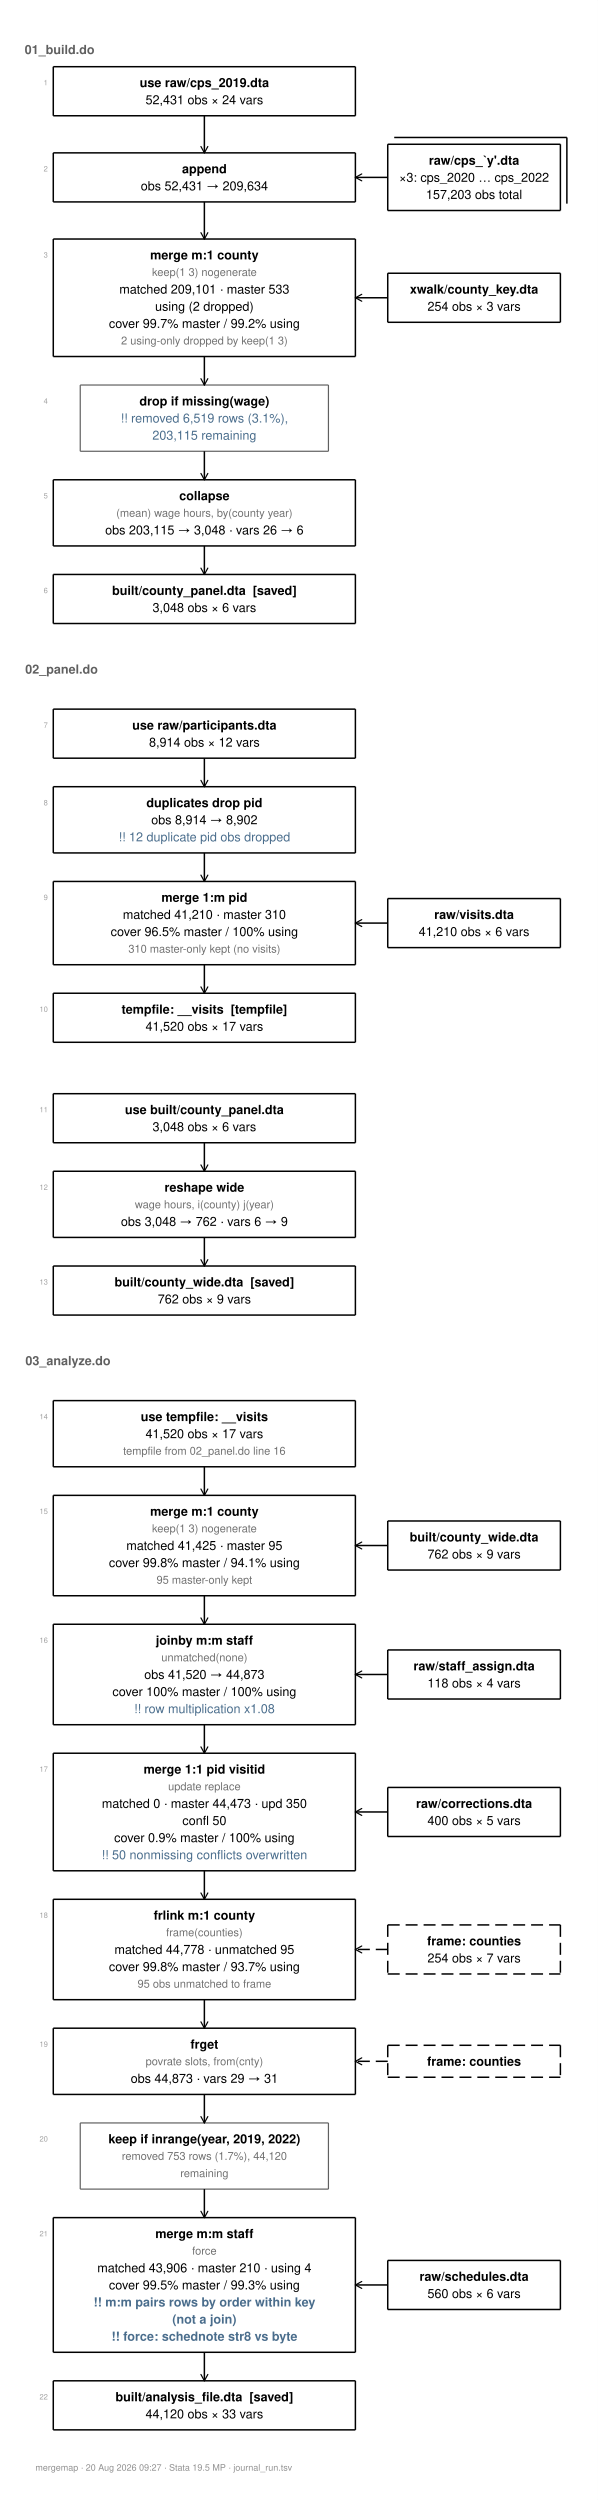
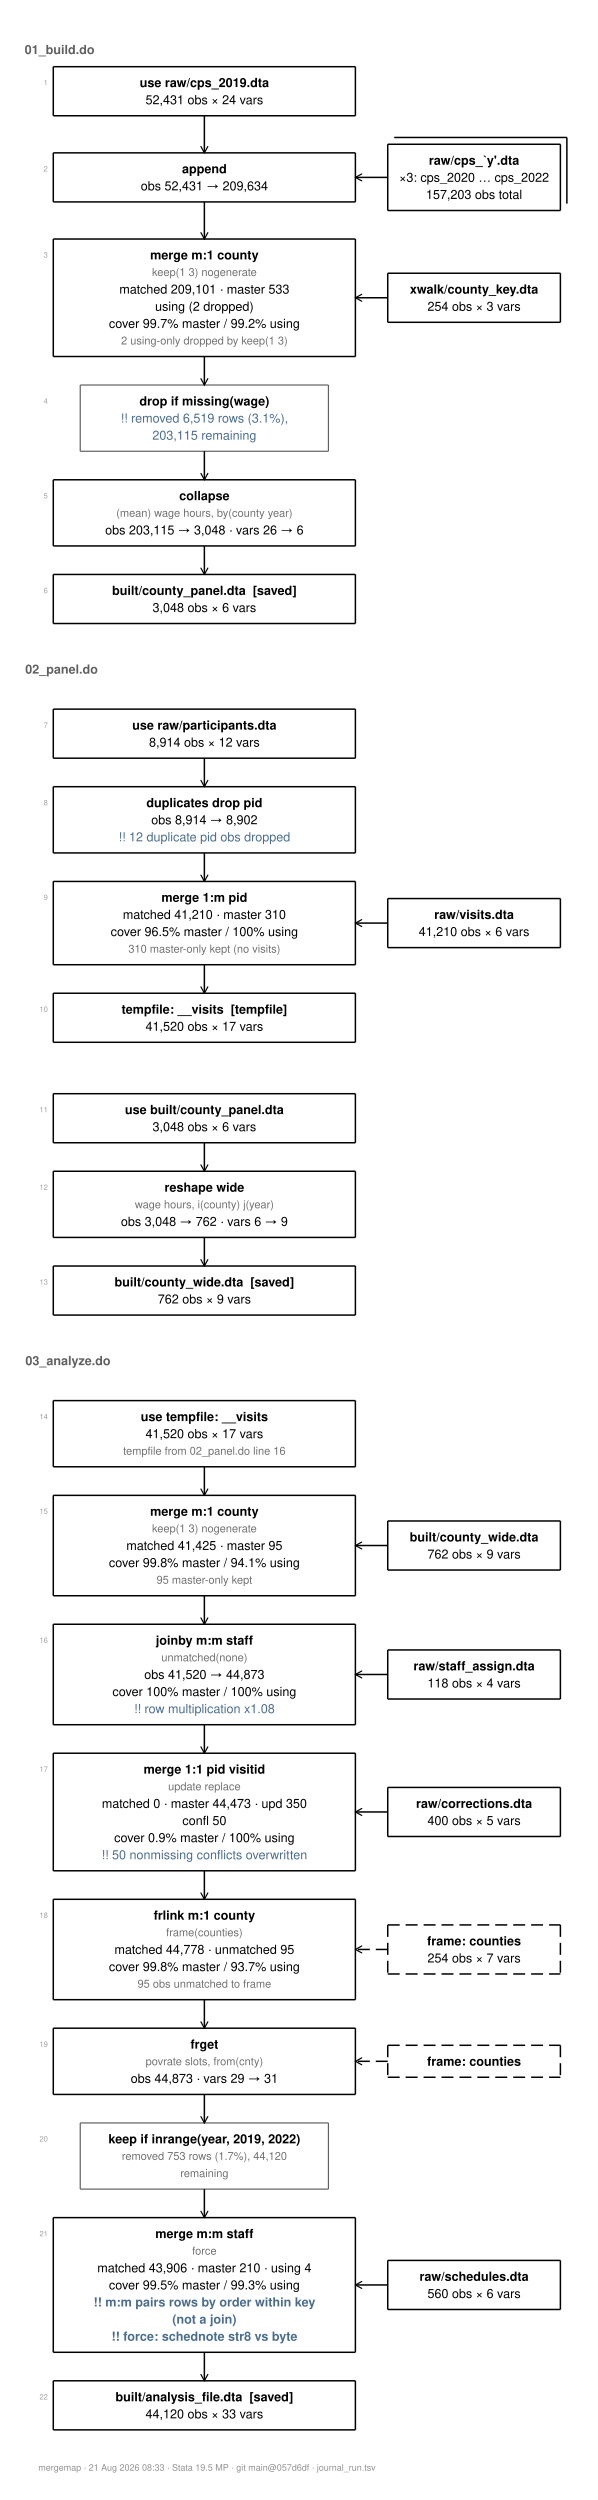
<svg xmlns="http://www.w3.org/2000/svg" version="1.1" width="4.780in" height="20.000in" viewBox="0 0 3442 14400">
  <rect x="0" y="0" width="3442" height="14400" style="fill:#FFFFFF;stroke:none" />
  <rect x="0.00" y="0.00" width="3442.00" height="14400.00" style="fill:#FFFFFF" />
  <rect x="3.44" y="3.44" width="3435.12" height="14393.12" style="fill:none;stroke:#FFFFFF;stroke-width:6.88" />
  <line x1="306.94" y1="383.40" x2="2047.29" y2="383.40" style="stroke:#000000;stroke-width:8.61" />
  <line x1="306.94" y1="666.00" x2="2047.29" y2="666.00" style="stroke:#000000;stroke-width:8.61" />
  <line x1="306.94" y1="383.40" x2="306.94" y2="666.00" style="stroke:#000000;stroke-width:8.61" />
  <line x1="2047.29" y1="383.40" x2="2047.29" y2="666.00" style="stroke:#000000;stroke-width:8.61" />
  <line x1="306.94" y1="879.75" x2="2047.29" y2="879.75" style="stroke:#000000;stroke-width:8.61" />
  <line x1="306.94" y1="1162.35" x2="2047.29" y2="1162.35" style="stroke:#000000;stroke-width:8.61" />
  <line x1="306.94" y1="879.75" x2="306.94" y2="1162.35" style="stroke:#000000;stroke-width:8.61" />
  <line x1="2047.29" y1="879.75" x2="2047.29" y2="1162.35" style="stroke:#000000;stroke-width:8.61" />
  <line x1="2233.61" y1="830.25" x2="3228.23" y2="830.25" style="stroke:#000000;stroke-width:8.61" />
  <line x1="2233.61" y1="1211.85" x2="3228.23" y2="1211.85" style="stroke:#000000;stroke-width:8.61" />
  <line x1="2233.61" y1="830.25" x2="2233.61" y2="1211.85" style="stroke:#000000;stroke-width:8.61" />
  <line x1="3228.23" y1="830.25" x2="3228.23" y2="1211.85" style="stroke:#000000;stroke-width:8.61" />
  <line x1="2270.96" y1="791.10" x2="3265.58" y2="791.10" style="stroke:#000000;stroke-width:8.61" />
  <line x1="3265.58" y1="791.10" x2="3265.58" y2="1172.25" style="stroke:#000000;stroke-width:8.61" />
  <line x1="306.94" y1="1376.10" x2="2047.29" y2="1376.10" style="stroke:#000000;stroke-width:8.61" />
  <line x1="306.94" y1="2052.90" x2="2047.29" y2="2052.90" style="stroke:#000000;stroke-width:8.61" />
  <line x1="306.94" y1="1376.10" x2="306.94" y2="2052.90" style="stroke:#000000;stroke-width:8.61" />
  <line x1="2047.29" y1="1376.10" x2="2047.29" y2="2052.90" style="stroke:#000000;stroke-width:8.61" />
  <line x1="2233.61" y1="1573.20" x2="3228.23" y2="1573.20" style="stroke:#000000;stroke-width:8.61" />
  <line x1="2233.61" y1="1855.80" x2="3228.23" y2="1855.80" style="stroke:#000000;stroke-width:8.61" />
  <line x1="2233.61" y1="1573.20" x2="2233.61" y2="1855.80" style="stroke:#000000;stroke-width:8.61" />
  <line x1="3228.23" y1="1573.20" x2="3228.23" y2="1855.80" style="stroke:#000000;stroke-width:8.61" />
  <line x1="306.94" y1="2763.00" x2="2047.29" y2="2763.00" style="stroke:#000000;stroke-width:8.61" />
  <line x1="306.94" y1="3144.15" x2="2047.29" y2="3144.15" style="stroke:#000000;stroke-width:8.61" />
  <line x1="306.94" y1="2763.00" x2="306.94" y2="3144.15" style="stroke:#000000;stroke-width:8.61" />
  <line x1="2047.29" y1="2763.00" x2="2047.29" y2="3144.15" style="stroke:#000000;stroke-width:8.61" />
  <line x1="306.94" y1="3308.40" x2="2047.29" y2="3308.40" style="stroke:#000000;stroke-width:8.61" />
  <line x1="306.94" y1="3591.00" x2="2047.29" y2="3591.00" style="stroke:#000000;stroke-width:8.61" />
  <line x1="306.94" y1="3308.40" x2="306.94" y2="3591.00" style="stroke:#000000;stroke-width:8.61" />
  <line x1="2047.29" y1="3308.40" x2="2047.29" y2="3591.00" style="stroke:#000000;stroke-width:8.61" />
  <line x1="306.94" y1="4084.20" x2="2047.29" y2="4084.20" style="stroke:#000000;stroke-width:8.61" />
  <line x1="306.94" y1="4366.80" x2="2047.29" y2="4366.80" style="stroke:#000000;stroke-width:8.61" />
  <line x1="306.94" y1="4084.20" x2="306.94" y2="4366.80" style="stroke:#000000;stroke-width:8.61" />
  <line x1="2047.29" y1="4084.20" x2="2047.29" y2="4366.80" style="stroke:#000000;stroke-width:8.61" />
  <line x1="306.94" y1="4531.05" x2="2047.29" y2="4531.05" style="stroke:#000000;stroke-width:8.61" />
  <line x1="306.94" y1="4912.65" x2="2047.29" y2="4912.65" style="stroke:#000000;stroke-width:8.61" />
  <line x1="306.94" y1="4531.05" x2="306.94" y2="4912.65" style="stroke:#000000;stroke-width:8.61" />
  <line x1="2047.29" y1="4531.05" x2="2047.29" y2="4912.65" style="stroke:#000000;stroke-width:8.61" />
  <line x1="306.94" y1="5076.90" x2="2047.29" y2="5076.90" style="stroke:#000000;stroke-width:8.61" />
  <line x1="306.94" y1="5556.60" x2="2047.29" y2="5556.60" style="stroke:#000000;stroke-width:8.61" />
  <line x1="306.94" y1="5076.90" x2="306.94" y2="5556.60" style="stroke:#000000;stroke-width:8.61" />
  <line x1="2047.29" y1="5076.90" x2="2047.29" y2="5556.60" style="stroke:#000000;stroke-width:8.61" />
  <line x1="2233.61" y1="5175.45" x2="3228.23" y2="5175.45" style="stroke:#000000;stroke-width:8.61" />
  <line x1="2233.61" y1="5458.05" x2="3228.23" y2="5458.05" style="stroke:#000000;stroke-width:8.61" />
  <line x1="2233.61" y1="5175.45" x2="2233.61" y2="5458.05" style="stroke:#000000;stroke-width:8.61" />
  <line x1="3228.23" y1="5175.45" x2="3228.23" y2="5458.05" style="stroke:#000000;stroke-width:8.61" />
  <line x1="306.94" y1="5720.85" x2="2047.29" y2="5720.85" style="stroke:#000000;stroke-width:8.61" />
  <line x1="306.94" y1="6003.45" x2="2047.29" y2="6003.45" style="stroke:#000000;stroke-width:8.61" />
  <line x1="306.94" y1="5720.85" x2="306.94" y2="6003.45" style="stroke:#000000;stroke-width:8.61" />
  <line x1="2047.29" y1="5720.85" x2="2047.29" y2="6003.45" style="stroke:#000000;stroke-width:8.61" />
  <line x1="306.94" y1="6299.55" x2="2047.29" y2="6299.55" style="stroke:#000000;stroke-width:8.61" />
  <line x1="306.94" y1="6582.15" x2="2047.29" y2="6582.15" style="stroke:#000000;stroke-width:8.61" />
  <line x1="306.94" y1="6299.55" x2="306.94" y2="6582.15" style="stroke:#000000;stroke-width:8.61" />
  <line x1="2047.29" y1="6299.55" x2="2047.29" y2="6582.15" style="stroke:#000000;stroke-width:8.61" />
  <line x1="306.94" y1="6746.40" x2="2047.29" y2="6746.40" style="stroke:#000000;stroke-width:8.61" />
  <line x1="306.94" y1="7127.55" x2="2047.29" y2="7127.55" style="stroke:#000000;stroke-width:8.61" />
  <line x1="306.94" y1="6746.40" x2="306.94" y2="7127.55" style="stroke:#000000;stroke-width:8.61" />
  <line x1="2047.29" y1="6746.40" x2="2047.29" y2="7127.55" style="stroke:#000000;stroke-width:8.61" />
  <line x1="306.94" y1="7292.25" x2="2047.29" y2="7292.25" style="stroke:#000000;stroke-width:8.61" />
  <line x1="306.94" y1="7574.85" x2="2047.29" y2="7574.85" style="stroke:#000000;stroke-width:8.61" />
  <line x1="306.94" y1="7292.25" x2="306.94" y2="7574.85" style="stroke:#000000;stroke-width:8.61" />
  <line x1="2047.29" y1="7292.25" x2="2047.29" y2="7574.85" style="stroke:#000000;stroke-width:8.61" />
  <line x1="306.94" y1="8067.60" x2="2047.29" y2="8067.60" style="stroke:#000000;stroke-width:8.61" />
  <line x1="306.94" y1="8448.75" x2="2047.29" y2="8448.75" style="stroke:#000000;stroke-width:8.61" />
  <line x1="306.94" y1="8067.60" x2="306.94" y2="8448.75" style="stroke:#000000;stroke-width:8.61" />
  <line x1="2047.29" y1="8067.60" x2="2047.29" y2="8448.75" style="stroke:#000000;stroke-width:8.61" />
  <line x1="306.94" y1="8613.45" x2="2047.29" y2="8613.45" style="stroke:#000000;stroke-width:8.61" />
  <line x1="306.94" y1="9191.70" x2="2047.29" y2="9191.70" style="stroke:#000000;stroke-width:8.61" />
  <line x1="306.94" y1="8613.45" x2="306.94" y2="9191.70" style="stroke:#000000;stroke-width:8.61" />
  <line x1="2047.29" y1="8613.45" x2="2047.29" y2="9191.70" style="stroke:#000000;stroke-width:8.61" />
  <line x1="2233.61" y1="8761.05" x2="3228.23" y2="8761.05" style="stroke:#000000;stroke-width:8.61" />
  <line x1="2233.61" y1="9043.65" x2="3228.23" y2="9043.65" style="stroke:#000000;stroke-width:8.61" />
  <line x1="2233.61" y1="8761.05" x2="2233.61" y2="9043.65" style="stroke:#000000;stroke-width:8.61" />
  <line x1="3228.23" y1="8761.05" x2="3228.23" y2="9043.65" style="stroke:#000000;stroke-width:8.61" />
  <line x1="306.94" y1="9355.95" x2="2047.29" y2="9355.95" style="stroke:#000000;stroke-width:8.61" />
  <line x1="306.94" y1="9934.65" x2="2047.29" y2="9934.65" style="stroke:#000000;stroke-width:8.61" />
  <line x1="306.94" y1="9355.95" x2="306.94" y2="9934.65" style="stroke:#000000;stroke-width:8.61" />
  <line x1="2047.29" y1="9355.95" x2="2047.29" y2="9934.65" style="stroke:#000000;stroke-width:8.61" />
  <line x1="2233.61" y1="9504.00" x2="3228.23" y2="9504.00" style="stroke:#000000;stroke-width:8.61" />
  <line x1="2233.61" y1="9786.60" x2="3228.23" y2="9786.60" style="stroke:#000000;stroke-width:8.61" />
  <line x1="2233.61" y1="9504.00" x2="2233.61" y2="9786.60" style="stroke:#000000;stroke-width:8.61" />
  <line x1="3228.23" y1="9504.00" x2="3228.23" y2="9786.60" style="stroke:#000000;stroke-width:8.61" />
  <line x1="306.94" y1="10098.90" x2="2047.29" y2="10098.90" style="stroke:#000000;stroke-width:8.61" />
  <line x1="306.94" y1="10776.15" x2="2047.29" y2="10776.15" style="stroke:#000000;stroke-width:8.61" />
  <line x1="306.94" y1="10098.90" x2="306.94" y2="10776.15" style="stroke:#000000;stroke-width:8.61" />
  <line x1="2047.29" y1="10098.90" x2="2047.29" y2="10776.15" style="stroke:#000000;stroke-width:8.61" />
  <line x1="2233.61" y1="10296.00" x2="3228.23" y2="10296.00" style="stroke:#000000;stroke-width:8.61" />
  <line x1="2233.61" y1="10578.60" x2="3228.23" y2="10578.60" style="stroke:#000000;stroke-width:8.61" />
  <line x1="2233.61" y1="10296.00" x2="2233.61" y2="10578.60" style="stroke:#000000;stroke-width:8.61" />
  <line x1="3228.23" y1="10296.00" x2="3228.23" y2="10578.60" style="stroke:#000000;stroke-width:8.61" />
  <line x1="306.94" y1="10940.40" x2="2047.29" y2="10940.40" style="stroke:#000000;stroke-width:8.61" />
  <line x1="306.94" y1="11518.65" x2="2047.29" y2="11518.65" style="stroke:#000000;stroke-width:8.61" />
  <line x1="306.94" y1="10940.40" x2="306.94" y2="11518.65" style="stroke:#000000;stroke-width:8.61" />
  <line x1="2047.29" y1="10940.40" x2="2047.29" y2="11518.65" style="stroke:#000000;stroke-width:8.61" />
  <line x1="306.94" y1="11682.90" x2="2047.29" y2="11682.90" style="stroke:#000000;stroke-width:8.61" />
  <line x1="306.94" y1="12064.50" x2="2047.29" y2="12064.50" style="stroke:#000000;stroke-width:8.61" />
  <line x1="306.94" y1="11682.90" x2="306.94" y2="12064.50" style="stroke:#000000;stroke-width:8.61" />
  <line x1="2047.29" y1="11682.90" x2="2047.29" y2="12064.50" style="stroke:#000000;stroke-width:8.61" />
  <line x1="306.94" y1="12774.15" x2="2047.29" y2="12774.15" style="stroke:#000000;stroke-width:8.61" />
  <line x1="306.94" y1="13549.95" x2="2047.29" y2="13549.95" style="stroke:#000000;stroke-width:8.61" />
  <line x1="306.94" y1="12774.15" x2="306.94" y2="13549.95" style="stroke:#000000;stroke-width:8.61" />
  <line x1="2047.29" y1="12774.15" x2="2047.29" y2="13549.95" style="stroke:#000000;stroke-width:8.61" />
  <line x1="2233.61" y1="13020.75" x2="3228.23" y2="13020.75" style="stroke:#000000;stroke-width:8.61" />
  <line x1="2233.61" y1="13303.35" x2="3228.23" y2="13303.35" style="stroke:#000000;stroke-width:8.61" />
  <line x1="2233.61" y1="13020.75" x2="2233.61" y2="13303.35" style="stroke:#000000;stroke-width:8.61" />
  <line x1="3228.23" y1="13020.75" x2="3228.23" y2="13303.35" style="stroke:#000000;stroke-width:8.61" />
  <line x1="306.94" y1="13714.20" x2="2047.29" y2="13714.20" style="stroke:#000000;stroke-width:8.61" />
  <line x1="306.94" y1="13996.80" x2="2047.29" y2="13996.80" style="stroke:#000000;stroke-width:8.61" />
  <line x1="306.94" y1="13714.20" x2="306.94" y2="13996.80" style="stroke:#000000;stroke-width:8.61" />
  <line x1="2047.29" y1="13714.20" x2="2047.29" y2="13996.80" style="stroke:#000000;stroke-width:8.61" />
  <line x1="462.20" y1="2217.15" x2="1892.02" y2="2217.15" style="stroke:#606060;stroke-width:6.88" />
  <line x1="462.20" y1="2598.75" x2="1892.02" y2="2598.75" style="stroke:#606060;stroke-width:6.88" />
  <line x1="462.20" y1="2217.15" x2="462.20" y2="2598.75" style="stroke:#606060;stroke-width:6.88" />
  <line x1="1892.02" y1="2217.15" x2="1892.02" y2="2598.75" style="stroke:#606060;stroke-width:6.88" />
  <line x1="462.20" y1="12228.75" x2="1892.02" y2="12228.75" style="stroke:#606060;stroke-width:6.88" />
  <line x1="462.20" y1="12609.90" x2="1892.02" y2="12609.90" style="stroke:#606060;stroke-width:6.88" />
  <line x1="462.20" y1="12228.75" x2="462.20" y2="12609.90" style="stroke:#606060;stroke-width:6.88" />
  <line x1="1892.02" y1="12228.75" x2="1892.02" y2="12609.90" style="stroke:#606060;stroke-width:6.88" />
  <line x1="2233.61" y1="11088.00" x2="2302.47" y2="11088.00" style="stroke:#000000;stroke-width:8.61" />
  <line x1="2336.67" y1="11088.00" x2="2405.53" y2="11088.00" style="stroke:#000000;stroke-width:8.61" />
  <line x1="2440.18" y1="11088.00" x2="2509.04" y2="11088.00" style="stroke:#000000;stroke-width:8.61" />
  <line x1="2543.25" y1="11088.00" x2="2612.10" y2="11088.00" style="stroke:#000000;stroke-width:8.61" />
  <line x1="2646.76" y1="11088.00" x2="2715.62" y2="11088.00" style="stroke:#000000;stroke-width:8.61" />
  <line x1="2749.82" y1="11088.00" x2="2818.68" y2="11088.00" style="stroke:#000000;stroke-width:8.61" />
  <line x1="2852.88" y1="11088.00" x2="2922.19" y2="11088.00" style="stroke:#000000;stroke-width:8.61" />
  <line x1="2956.39" y1="11088.00" x2="3025.25" y2="11088.00" style="stroke:#000000;stroke-width:8.61" />
  <line x1="3059.46" y1="11088.00" x2="3128.31" y2="11088.00" style="stroke:#000000;stroke-width:8.61" />
  <line x1="3162.97" y1="11088.00" x2="3228.23" y2="11088.00" style="stroke:#000000;stroke-width:8.61" />
  <line x1="2233.61" y1="11370.60" x2="2302.47" y2="11370.60" style="stroke:#000000;stroke-width:8.61" />
  <line x1="2336.67" y1="11370.60" x2="2405.53" y2="11370.60" style="stroke:#000000;stroke-width:8.61" />
  <line x1="2440.18" y1="11370.60" x2="2509.04" y2="11370.60" style="stroke:#000000;stroke-width:8.61" />
  <line x1="2543.25" y1="11370.60" x2="2612.10" y2="11370.60" style="stroke:#000000;stroke-width:8.61" />
  <line x1="2646.76" y1="11370.60" x2="2715.62" y2="11370.60" style="stroke:#000000;stroke-width:8.61" />
  <line x1="2749.82" y1="11370.60" x2="2818.68" y2="11370.60" style="stroke:#000000;stroke-width:8.61" />
  <line x1="2852.88" y1="11370.60" x2="2922.19" y2="11370.60" style="stroke:#000000;stroke-width:8.61" />
  <line x1="2956.39" y1="11370.60" x2="3025.25" y2="11370.60" style="stroke:#000000;stroke-width:8.61" />
  <line x1="3059.46" y1="11370.60" x2="3128.31" y2="11370.60" style="stroke:#000000;stroke-width:8.61" />
  <line x1="3162.97" y1="11370.60" x2="3228.23" y2="11370.60" style="stroke:#000000;stroke-width:8.61" />
  <line x1="2233.61" y1="11088.00" x2="2233.61" y2="11156.85" style="stroke:#000000;stroke-width:8.61" />
  <line x1="2233.61" y1="11191.05" x2="2233.61" y2="11260.35" style="stroke:#000000;stroke-width:8.61" />
  <line x1="2233.61" y1="11294.55" x2="2233.61" y2="11363.40" style="stroke:#000000;stroke-width:8.61" />
  <line x1="3228.23" y1="11088.00" x2="3228.23" y2="11156.85" style="stroke:#000000;stroke-width:8.61" />
  <line x1="3228.23" y1="11191.05" x2="3228.23" y2="11260.35" style="stroke:#000000;stroke-width:8.61" />
  <line x1="3228.23" y1="11294.55" x2="3228.23" y2="11363.40" style="stroke:#000000;stroke-width:8.61" />
  <line x1="2233.61" y1="11781.45" x2="2302.47" y2="11781.45" style="stroke:#000000;stroke-width:8.61" />
  <line x1="2336.67" y1="11781.45" x2="2405.53" y2="11781.45" style="stroke:#000000;stroke-width:8.61" />
  <line x1="2440.18" y1="11781.45" x2="2509.04" y2="11781.45" style="stroke:#000000;stroke-width:8.61" />
  <line x1="2543.25" y1="11781.45" x2="2612.10" y2="11781.45" style="stroke:#000000;stroke-width:8.61" />
  <line x1="2646.76" y1="11781.45" x2="2715.62" y2="11781.45" style="stroke:#000000;stroke-width:8.61" />
  <line x1="2749.82" y1="11781.45" x2="2818.68" y2="11781.45" style="stroke:#000000;stroke-width:8.61" />
  <line x1="2852.88" y1="11781.45" x2="2922.19" y2="11781.45" style="stroke:#000000;stroke-width:8.61" />
  <line x1="2956.39" y1="11781.45" x2="3025.25" y2="11781.45" style="stroke:#000000;stroke-width:8.61" />
  <line x1="3059.46" y1="11781.45" x2="3128.31" y2="11781.45" style="stroke:#000000;stroke-width:8.61" />
  <line x1="3162.97" y1="11781.45" x2="3228.23" y2="11781.45" style="stroke:#000000;stroke-width:8.61" />
  <line x1="2233.61" y1="11965.50" x2="2302.47" y2="11965.50" style="stroke:#000000;stroke-width:8.61" />
  <line x1="2336.67" y1="11965.50" x2="2405.53" y2="11965.50" style="stroke:#000000;stroke-width:8.61" />
  <line x1="2440.18" y1="11965.50" x2="2509.04" y2="11965.50" style="stroke:#000000;stroke-width:8.61" />
  <line x1="2543.25" y1="11965.50" x2="2612.10" y2="11965.50" style="stroke:#000000;stroke-width:8.61" />
  <line x1="2646.76" y1="11965.50" x2="2715.62" y2="11965.50" style="stroke:#000000;stroke-width:8.61" />
  <line x1="2749.82" y1="11965.50" x2="2818.68" y2="11965.50" style="stroke:#000000;stroke-width:8.61" />
  <line x1="2852.88" y1="11965.50" x2="2922.19" y2="11965.50" style="stroke:#000000;stroke-width:8.61" />
  <line x1="2956.39" y1="11965.50" x2="3025.25" y2="11965.50" style="stroke:#000000;stroke-width:8.61" />
  <line x1="3059.46" y1="11965.50" x2="3128.31" y2="11965.50" style="stroke:#000000;stroke-width:8.61" />
  <line x1="3162.97" y1="11965.50" x2="3228.23" y2="11965.50" style="stroke:#000000;stroke-width:8.61" />
  <line x1="2233.61" y1="11781.45" x2="2233.61" y2="11850.30" style="stroke:#000000;stroke-width:8.61" />
  <line x1="2233.61" y1="11884.50" x2="2233.61" y2="11953.35" style="stroke:#000000;stroke-width:8.61" />
  <line x1="3228.23" y1="11781.45" x2="3228.23" y2="11850.30" style="stroke:#000000;stroke-width:8.61" />
  <line x1="3228.23" y1="11884.50" x2="3228.23" y2="11953.35" style="stroke:#000000;stroke-width:8.61" />
  <line x1="2233.61" y1="1021.05" x2="2047.29" y2="1021.05" style="stroke:#000000;stroke-width:8.61" />
  <line x1="1177.34" y1="666.00" x2="1177.34" y2="879.75" style="stroke:#000000;stroke-width:8.61" />
  <line x1="2233.61" y1="1714.50" x2="2047.29" y2="1714.50" style="stroke:#000000;stroke-width:8.61" />
  <line x1="1177.34" y1="1162.35" x2="1177.34" y2="1376.10" style="stroke:#000000;stroke-width:8.61" />
  <line x1="1177.34" y1="2052.90" x2="1177.34" y2="2217.15" style="stroke:#000000;stroke-width:8.61" />
  <line x1="1177.34" y1="2598.75" x2="1177.34" y2="2763.00" style="stroke:#000000;stroke-width:8.61" />
  <line x1="1177.34" y1="3144.15" x2="1177.34" y2="3308.40" style="stroke:#000000;stroke-width:8.61" />
  <line x1="1177.34" y1="4366.80" x2="1177.34" y2="4531.05" style="stroke:#000000;stroke-width:8.61" />
  <line x1="2233.61" y1="5316.75" x2="2047.29" y2="5316.75" style="stroke:#000000;stroke-width:8.61" />
  <line x1="1177.34" y1="4912.65" x2="1177.34" y2="5076.90" style="stroke:#000000;stroke-width:8.61" />
  <line x1="1177.34" y1="5556.60" x2="1177.34" y2="5720.85" style="stroke:#000000;stroke-width:8.61" />
  <line x1="1177.34" y1="6582.15" x2="1177.34" y2="6746.40" style="stroke:#000000;stroke-width:8.61" />
  <line x1="1177.34" y1="7127.55" x2="1177.34" y2="7292.25" style="stroke:#000000;stroke-width:8.61" />
  <line x1="2233.61" y1="8902.35" x2="2047.29" y2="8902.35" style="stroke:#000000;stroke-width:8.61" />
  <line x1="1177.34" y1="8448.75" x2="1177.34" y2="8613.45" style="stroke:#000000;stroke-width:8.61" />
  <line x1="2233.61" y1="9645.30" x2="2047.29" y2="9645.30" style="stroke:#000000;stroke-width:8.61" />
  <line x1="1177.34" y1="9191.70" x2="1177.34" y2="9355.95" style="stroke:#000000;stroke-width:8.61" />
  <line x1="2233.61" y1="10437.30" x2="2047.29" y2="10437.30" style="stroke:#000000;stroke-width:8.61" />
  <line x1="1177.34" y1="9934.65" x2="1177.34" y2="10098.90" style="stroke:#000000;stroke-width:8.61" />
  <line x1="1177.34" y1="10776.15" x2="1177.34" y2="10940.40" style="stroke:#000000;stroke-width:8.61" />
  <line x1="1177.34" y1="11518.65" x2="1177.34" y2="11682.90" style="stroke:#000000;stroke-width:8.61" />
  <line x1="1177.34" y1="12064.50" x2="1177.34" y2="12228.75" style="stroke:#000000;stroke-width:8.61" />
  <line x1="2233.61" y1="13162.05" x2="2047.29" y2="13162.05" style="stroke:#000000;stroke-width:8.61" />
  <line x1="1177.34" y1="12609.90" x2="1177.34" y2="12774.15" style="stroke:#000000;stroke-width:8.61" />
  <line x1="1177.34" y1="13549.95" x2="1177.34" y2="13714.20" style="stroke:#000000;stroke-width:8.61" />
  <line x1="2047.29" y1="1021.05" x2="2083.74" y2="1001.25" stroke-linecap="round" style="stroke:#000000;stroke-width:6.88" />
  <line x1="2047.29" y1="1021.05" x2="2083.74" y2="1040.85" stroke-linecap="round" style="stroke:#000000;stroke-width:6.88" />
  <line x1="1177.34" y1="879.75" x2="1157.53" y2="843.30" stroke-linecap="round" style="stroke:#000000;stroke-width:6.88" />
  <line x1="1177.34" y1="879.75" x2="1197.14" y2="843.30" stroke-linecap="round" style="stroke:#000000;stroke-width:6.88" />
  <line x1="2047.29" y1="1714.50" x2="2083.74" y2="1694.70" stroke-linecap="round" style="stroke:#000000;stroke-width:6.88" />
  <line x1="2047.29" y1="1714.50" x2="2083.74" y2="1734.30" stroke-linecap="round" style="stroke:#000000;stroke-width:6.88" />
  <line x1="1177.34" y1="1376.10" x2="1157.53" y2="1339.65" stroke-linecap="round" style="stroke:#000000;stroke-width:6.88" />
  <line x1="1177.34" y1="1376.10" x2="1197.14" y2="1339.65" stroke-linecap="round" style="stroke:#000000;stroke-width:6.88" />
  <line x1="1177.34" y1="2217.15" x2="1157.53" y2="2180.70" stroke-linecap="round" style="stroke:#000000;stroke-width:6.88" />
  <line x1="1177.34" y1="2217.15" x2="1197.14" y2="2180.70" stroke-linecap="round" style="stroke:#000000;stroke-width:6.88" />
  <line x1="1177.34" y1="2763.00" x2="1157.53" y2="2726.55" stroke-linecap="round" style="stroke:#000000;stroke-width:6.88" />
  <line x1="1177.34" y1="2763.00" x2="1197.14" y2="2726.55" stroke-linecap="round" style="stroke:#000000;stroke-width:6.88" />
  <line x1="1177.34" y1="3308.40" x2="1157.53" y2="3271.95" stroke-linecap="round" style="stroke:#000000;stroke-width:6.88" />
  <line x1="1177.34" y1="3308.40" x2="1197.14" y2="3271.95" stroke-linecap="round" style="stroke:#000000;stroke-width:6.88" />
  <line x1="1177.34" y1="4531.05" x2="1157.53" y2="4494.60" stroke-linecap="round" style="stroke:#000000;stroke-width:6.88" />
  <line x1="1177.34" y1="4531.05" x2="1197.14" y2="4494.60" stroke-linecap="round" style="stroke:#000000;stroke-width:6.88" />
  <line x1="2047.29" y1="5316.75" x2="2083.74" y2="5296.95" stroke-linecap="round" style="stroke:#000000;stroke-width:6.88" />
  <line x1="2047.29" y1="5316.75" x2="2083.74" y2="5336.55" stroke-linecap="round" style="stroke:#000000;stroke-width:6.88" />
  <line x1="1177.34" y1="5076.90" x2="1157.53" y2="5040.45" stroke-linecap="round" style="stroke:#000000;stroke-width:6.88" />
  <line x1="1177.34" y1="5076.90" x2="1197.14" y2="5040.45" stroke-linecap="round" style="stroke:#000000;stroke-width:6.88" />
  <line x1="1177.34" y1="5720.85" x2="1157.53" y2="5684.40" stroke-linecap="round" style="stroke:#000000;stroke-width:6.88" />
  <line x1="1177.34" y1="5720.85" x2="1197.14" y2="5684.40" stroke-linecap="round" style="stroke:#000000;stroke-width:6.88" />
  <line x1="1177.34" y1="6746.40" x2="1157.53" y2="6709.95" stroke-linecap="round" style="stroke:#000000;stroke-width:6.88" />
  <line x1="1177.34" y1="6746.40" x2="1197.14" y2="6709.95" stroke-linecap="round" style="stroke:#000000;stroke-width:6.88" />
  <line x1="1177.34" y1="7292.25" x2="1157.53" y2="7255.80" stroke-linecap="round" style="stroke:#000000;stroke-width:6.88" />
  <line x1="1177.34" y1="7292.25" x2="1197.14" y2="7255.80" stroke-linecap="round" style="stroke:#000000;stroke-width:6.88" />
  <line x1="2047.29" y1="8902.35" x2="2083.74" y2="8882.55" stroke-linecap="round" style="stroke:#000000;stroke-width:6.88" />
  <line x1="2047.29" y1="8902.35" x2="2083.74" y2="8922.15" stroke-linecap="round" style="stroke:#000000;stroke-width:6.88" />
  <line x1="1177.34" y1="8613.45" x2="1157.53" y2="8577.00" stroke-linecap="round" style="stroke:#000000;stroke-width:6.88" />
  <line x1="1177.34" y1="8613.45" x2="1197.14" y2="8577.00" stroke-linecap="round" style="stroke:#000000;stroke-width:6.88" />
  <line x1="2047.29" y1="9645.30" x2="2083.74" y2="9625.50" stroke-linecap="round" style="stroke:#000000;stroke-width:6.88" />
  <line x1="2047.29" y1="9645.30" x2="2083.74" y2="9665.10" stroke-linecap="round" style="stroke:#000000;stroke-width:6.88" />
  <line x1="1177.34" y1="9355.95" x2="1157.53" y2="9319.50" stroke-linecap="round" style="stroke:#000000;stroke-width:6.88" />
  <line x1="1177.34" y1="9355.95" x2="1197.14" y2="9319.50" stroke-linecap="round" style="stroke:#000000;stroke-width:6.88" />
  <line x1="2047.29" y1="10437.30" x2="2083.74" y2="10417.50" stroke-linecap="round" style="stroke:#000000;stroke-width:6.88" />
  <line x1="2047.29" y1="10437.30" x2="2083.74" y2="10457.10" stroke-linecap="round" style="stroke:#000000;stroke-width:6.88" />
  <line x1="1177.34" y1="10098.90" x2="1157.53" y2="10062.45" stroke-linecap="round" style="stroke:#000000;stroke-width:6.88" />
  <line x1="1177.34" y1="10098.90" x2="1197.14" y2="10062.45" stroke-linecap="round" style="stroke:#000000;stroke-width:6.88" />
  <line x1="1177.34" y1="10940.40" x2="1157.53" y2="10903.95" stroke-linecap="round" style="stroke:#000000;stroke-width:6.88" />
  <line x1="1177.34" y1="10940.40" x2="1197.14" y2="10903.95" stroke-linecap="round" style="stroke:#000000;stroke-width:6.88" />
  <line x1="1177.34" y1="11682.90" x2="1157.53" y2="11646.45" stroke-linecap="round" style="stroke:#000000;stroke-width:6.88" />
  <line x1="1177.34" y1="11682.90" x2="1197.14" y2="11646.45" stroke-linecap="round" style="stroke:#000000;stroke-width:6.88" />
  <line x1="1177.34" y1="12228.75" x2="1157.53" y2="12192.30" stroke-linecap="round" style="stroke:#000000;stroke-width:6.88" />
  <line x1="1177.34" y1="12228.75" x2="1197.14" y2="12192.30" stroke-linecap="round" style="stroke:#000000;stroke-width:6.88" />
  <line x1="2047.29" y1="13162.05" x2="2083.74" y2="13142.25" stroke-linecap="round" style="stroke:#000000;stroke-width:6.88" />
  <line x1="2047.29" y1="13162.05" x2="2083.74" y2="13181.85" stroke-linecap="round" style="stroke:#000000;stroke-width:6.88" />
  <line x1="1177.34" y1="12774.15" x2="1157.53" y2="12737.70" stroke-linecap="round" style="stroke:#000000;stroke-width:6.88" />
  <line x1="1177.34" y1="12774.15" x2="1197.14" y2="12737.70" stroke-linecap="round" style="stroke:#000000;stroke-width:6.88" />
  <line x1="1177.34" y1="13714.20" x2="1157.53" y2="13677.75" stroke-linecap="round" style="stroke:#000000;stroke-width:6.88" />
  <line x1="1177.34" y1="13714.20" x2="1197.14" y2="13677.75" stroke-linecap="round" style="stroke:#000000;stroke-width:6.88" />
  <line x1="2233.61" y1="11229.30" x2="2164.75" y2="11229.30" style="stroke:#000000;stroke-width:8.61" />
  <line x1="2130.55" y1="11229.30" x2="2061.24" y2="11229.30" style="stroke:#000000;stroke-width:8.61" />
  <line x1="2233.61" y1="11873.70" x2="2164.75" y2="11873.70" style="stroke:#000000;stroke-width:8.61" />
  <line x1="2130.55" y1="11873.70" x2="2061.24" y2="11873.70" style="stroke:#000000;stroke-width:8.61" />
  <line x1="2047.29" y1="11229.30" x2="2083.74" y2="11209.50" stroke-linecap="round" style="stroke:#000000;stroke-width:6.88" />
  <line x1="2047.29" y1="11229.30" x2="2083.74" y2="11249.10" stroke-linecap="round" style="stroke:#000000;stroke-width:6.88" />
  <line x1="2047.29" y1="11873.70" x2="2083.74" y2="11853.90" stroke-linecap="round" style="stroke:#000000;stroke-width:6.88" />
  <line x1="2047.29" y1="11873.70" x2="2083.74" y2="11893.50" stroke-linecap="round" style="stroke:#000000;stroke-width:6.88" />
  <text x="343.39" y="310.32" style="font-family:'Helvetica';font-weight:bold;font-size:72.46px;fill:#606060" text-anchor="middle">01_build.do</text>
  <text x="1177.34" y="500.67" style="font-family:'Helvetica';font-weight:bold;font-size:72.46px;fill:#000000" text-anchor="middle">use raw/cps_2019.dta</text>
  <text x="1177.34" y="599.67" style="font-family:'Helvetica';font-size:72.46px;fill:#000000" text-anchor="middle">52,431 obs × 24 vars</text>
  <text x="263.28" y="490.43" style="font-family:'Helvetica';font-size:43.21px;fill:#A0A0a0" text-anchor="middle">1</text>
  <text x="1177.34" y="997.02" style="font-family:'Helvetica';font-weight:bold;font-size:72.46px;fill:#000000" text-anchor="middle">append</text>
  <text x="1177.34" y="1095.57" style="font-family:'Helvetica';font-size:72.46px;fill:#000000" text-anchor="middle">obs 52,431 → 209,634</text>
  <text x="263.28" y="986.78" style="font-family:'Helvetica';font-size:43.21px;fill:#A0A0a0" text-anchor="middle">2</text>
  <text x="2730.92" y="947.97" style="font-family:'Helvetica';font-weight:bold;font-size:72.46px;fill:#000000" text-anchor="middle">raw/cps_ˋy'.dta</text>
  <text x="2730.92" y="1046.52" style="font-family:'Helvetica';font-size:72.46px;fill:#000000" text-anchor="middle">×3: cps_2020 … cps_2022</text>
  <text x="2730.92" y="1145.07" style="font-family:'Helvetica';font-size:72.46px;fill:#000000" text-anchor="middle">157,203 obs total</text>
  <text x="1177.34" y="1493.37" style="font-family:'Helvetica';font-weight:bold;font-size:72.46px;fill:#000000" text-anchor="middle">merge m:1 county</text>
  <text x="1177.34" y="1588.77" style="font-family:'Helvetica';font-size:63.46px;fill:#707070" text-anchor="middle">keep(1 3) nogenerate</text>
  <text x="1177.34" y="1690.47" style="font-family:'Helvetica';font-size:72.46px;fill:#000000" text-anchor="middle">matched 209,101 · master 533</text>
  <text x="1177.34" y="1789.47" style="font-family:'Helvetica';font-size:72.46px;fill:#000000" text-anchor="middle">using (2 dropped)</text>
  <text x="1177.34" y="1888.02" style="font-family:'Helvetica';font-size:72.46px;fill:#000000" text-anchor="middle">cover 99.7% master / 99.2% using</text>
  <text x="1177.34" y="1983.42" style="font-family:'Helvetica';font-size:63.46px;fill:#707070" text-anchor="middle">2 using-only dropped by keep(1 3)</text>
  <text x="263.28" y="1483.13" style="font-family:'Helvetica';font-size:43.21px;fill:#A0A0a0" text-anchor="middle">3</text>
  <text x="2730.92" y="1690.47" style="font-family:'Helvetica';font-weight:bold;font-size:72.46px;fill:#000000" text-anchor="middle">xwalk/county_key.dta</text>
  <text x="2730.92" y="1789.47" style="font-family:'Helvetica';font-size:72.46px;fill:#000000" text-anchor="middle">254 obs × 3 vars</text>
  <text x="1177.34" y="2334.87" style="font-family:'Helvetica';font-weight:bold;font-size:72.46px;fill:#000000" text-anchor="middle">drop if missing(wage)</text>
  <text x="1177.34" y="2433.42" style="font-family:'Helvetica';font-size:72.46px;fill:#4A6D8c" text-anchor="middle">!! removed 6,519 rows (3.1%),</text>
  <text x="1177.34" y="2531.97" style="font-family:'Helvetica';font-size:72.46px;fill:#4A6D8c" text-anchor="middle">203,115 remaining</text>
  <text x="263.28" y="2324.63" style="font-family:'Helvetica';font-size:43.21px;fill:#A0A0a0" text-anchor="middle">4</text>
  <text x="1177.34" y="2880.27" style="font-family:'Helvetica';font-weight:bold;font-size:72.46px;fill:#000000" text-anchor="middle">collapse</text>
  <text x="1177.34" y="2976.12" style="font-family:'Helvetica';font-size:63.46px;fill:#707070" text-anchor="middle">(mean) wage hours, by(county year)</text>
  <text x="1177.34" y="3077.82" style="font-family:'Helvetica';font-size:72.46px;fill:#000000" text-anchor="middle">obs 203,115 → 3,048 · vars 26 → 6</text>
  <text x="263.28" y="2870.03" style="font-family:'Helvetica';font-size:43.21px;fill:#A0A0a0" text-anchor="middle">5</text>
  <text x="1177.34" y="3426.12" style="font-family:'Helvetica';font-weight:bold;font-size:72.46px;fill:#000000" text-anchor="middle">built/county_panel.dta  [saved]</text>
  <text x="1177.34" y="3524.67" style="font-family:'Helvetica';font-size:72.46px;fill:#000000" text-anchor="middle">3,048 obs × 6 vars</text>
  <text x="263.28" y="3415.88" style="font-family:'Helvetica';font-size:43.21px;fill:#A0A0a0" text-anchor="middle">6</text>
  <text x="354.64" y="3879.72" style="font-family:'Helvetica';font-weight:bold;font-size:72.46px;fill:#606060" text-anchor="middle">02_panel.do</text>
  <text x="1177.34" y="4201.92" style="font-family:'Helvetica';font-weight:bold;font-size:72.46px;fill:#000000" text-anchor="middle">use raw/participants.dta</text>
  <text x="1177.34" y="4300.47" style="font-family:'Helvetica';font-size:72.46px;fill:#000000" text-anchor="middle">8,914 obs × 12 vars</text>
  <text x="263.28" y="4191.68" style="font-family:'Helvetica';font-size:43.21px;fill:#A0A0a0" text-anchor="middle">7</text>
  <text x="1177.34" y="4648.77" style="font-family:'Helvetica';font-weight:bold;font-size:72.46px;fill:#000000" text-anchor="middle">duplicates drop pid</text>
  <text x="1177.34" y="4747.32" style="font-family:'Helvetica';font-size:72.46px;fill:#000000" text-anchor="middle">obs 8,914 → 8,902</text>
  <text x="1177.34" y="4845.87" style="font-family:'Helvetica';font-size:72.46px;fill:#4A6D8c" text-anchor="middle">!! 12 duplicate pid obs dropped</text>
  <text x="263.28" y="4638.53" style="font-family:'Helvetica';font-size:43.21px;fill:#A0A0a0" text-anchor="middle">8</text>
  <text x="1177.34" y="5194.17" style="font-family:'Helvetica';font-weight:bold;font-size:72.46px;fill:#000000" text-anchor="middle">merge 1:m pid</text>
  <text x="1177.34" y="5292.72" style="font-family:'Helvetica';font-size:72.46px;fill:#000000" text-anchor="middle">matched 41,210 · master 310</text>
  <text x="1177.34" y="5391.27" style="font-family:'Helvetica';font-size:72.46px;fill:#000000" text-anchor="middle">cover 96.5% master / 100% using</text>
  <text x="1177.34" y="5487.12" style="font-family:'Helvetica';font-size:63.46px;fill:#707070" text-anchor="middle">310 master-only kept (no visits)</text>
  <text x="263.28" y="5183.93" style="font-family:'Helvetica';font-size:43.21px;fill:#A0A0a0" text-anchor="middle">9</text>
  <text x="2730.92" y="5292.72" style="font-family:'Helvetica';font-weight:bold;font-size:72.46px;fill:#000000" text-anchor="middle">raw/visits.dta</text>
  <text x="2730.92" y="5391.27" style="font-family:'Helvetica';font-size:72.46px;fill:#000000" text-anchor="middle">41,210 obs × 6 vars</text>
  <text x="1177.34" y="5838.57" style="font-family:'Helvetica';font-weight:bold;font-size:72.46px;fill:#000000" text-anchor="middle">tempfile: __visits  [tempfile]</text>
  <text x="1177.34" y="5937.12" style="font-family:'Helvetica';font-size:72.46px;fill:#000000" text-anchor="middle">41,520 obs × 17 vars</text>
  <text x="251.58" y="5828.33" style="font-family:'Helvetica';font-size:43.21px;fill:#A0A0a0" text-anchor="middle">10</text>
  <text x="1177.34" y="6416.82" style="font-family:'Helvetica';font-weight:bold;font-size:72.46px;fill:#000000" text-anchor="middle">use built/county_panel.dta</text>
  <text x="1177.34" y="6515.37" style="font-family:'Helvetica';font-size:72.46px;fill:#000000" text-anchor="middle">3,048 obs × 6 vars</text>
  <text x="251.58" y="6406.58" style="font-family:'Helvetica';font-size:43.21px;fill:#A0A0a0" text-anchor="middle">11</text>
  <text x="1177.34" y="6864.12" style="font-family:'Helvetica';font-weight:bold;font-size:72.46px;fill:#000000" text-anchor="middle">reshape wide</text>
  <text x="1177.34" y="6959.52" style="font-family:'Helvetica';font-size:63.46px;fill:#707070" text-anchor="middle">wage hours, i(county) j(year)</text>
  <text x="1177.34" y="7061.22" style="font-family:'Helvetica';font-size:72.46px;fill:#000000" text-anchor="middle">obs 3,048 → 762 · vars 6 → 9</text>
  <text x="251.58" y="6853.88" style="font-family:'Helvetica';font-size:43.21px;fill:#A0A0a0" text-anchor="middle">12</text>
  <text x="1177.34" y="7409.52" style="font-family:'Helvetica';font-weight:bold;font-size:72.46px;fill:#000000" text-anchor="middle">built/county_wide.dta  [saved]</text>
  <text x="1177.34" y="7508.07" style="font-family:'Helvetica';font-size:72.46px;fill:#000000" text-anchor="middle">762 obs × 9 vars</text>
  <text x="251.58" y="7399.28" style="font-family:'Helvetica';font-size:43.21px;fill:#A0A0a0" text-anchor="middle">13</text>
  <text x="391.55" y="7863.12" style="font-family:'Helvetica';font-weight:bold;font-size:72.46px;fill:#606060" text-anchor="middle">03_analyze.do</text>
  <text x="1177.34" y="8185.32" style="font-family:'Helvetica';font-weight:bold;font-size:72.46px;fill:#000000" text-anchor="middle">use tempfile: __visits</text>
  <text x="1177.34" y="8283.87" style="font-family:'Helvetica';font-size:72.46px;fill:#000000" text-anchor="middle">41,520 obs × 17 vars</text>
  <text x="1177.34" y="8379.27" style="font-family:'Helvetica';font-size:63.46px;fill:#707070" text-anchor="middle">tempfile from 02_panel.do line 16</text>
  <text x="251.58" y="8175.08" style="font-family:'Helvetica';font-size:43.21px;fill:#A0A0a0" text-anchor="middle">14</text>
  <text x="1177.34" y="8730.72" style="font-family:'Helvetica';font-weight:bold;font-size:72.46px;fill:#000000" text-anchor="middle">merge m:1 county</text>
  <text x="1177.34" y="8826.12" style="font-family:'Helvetica';font-size:63.46px;fill:#707070" text-anchor="middle">keep(1 3) nogenerate</text>
  <text x="1177.34" y="8927.82" style="font-family:'Helvetica';font-size:72.46px;fill:#000000" text-anchor="middle">matched 41,425 · master 95</text>
  <text x="1177.34" y="9026.37" style="font-family:'Helvetica';font-size:72.46px;fill:#000000" text-anchor="middle">cover 99.8% master / 94.1% using</text>
  <text x="1177.34" y="9122.22" style="font-family:'Helvetica';font-size:63.46px;fill:#707070" text-anchor="middle">95 master-only kept</text>
  <text x="251.58" y="8720.48" style="font-family:'Helvetica';font-size:43.21px;fill:#A0A0a0" text-anchor="middle">15</text>
  <text x="2730.92" y="8878.77" style="font-family:'Helvetica';font-weight:bold;font-size:72.46px;fill:#000000" text-anchor="middle">built/county_wide.dta</text>
  <text x="2730.92" y="8977.32" style="font-family:'Helvetica';font-size:72.46px;fill:#000000" text-anchor="middle">762 obs × 9 vars</text>
  <text x="1177.34" y="9473.67" style="font-family:'Helvetica';font-weight:bold;font-size:72.46px;fill:#000000" text-anchor="middle">joinby m:m staff</text>
  <text x="1177.34" y="9569.07" style="font-family:'Helvetica';font-size:63.46px;fill:#707070" text-anchor="middle">unmatched(none)</text>
  <text x="1177.34" y="9670.77" style="font-family:'Helvetica';font-size:72.46px;fill:#000000" text-anchor="middle">obs 41,520 → 44,873</text>
  <text x="1177.34" y="9769.32" style="font-family:'Helvetica';font-size:72.46px;fill:#000000" text-anchor="middle">cover 100% master / 100% using</text>
  <text x="1177.34" y="9867.87" style="font-family:'Helvetica';font-size:72.46px;fill:#4A6D8c" text-anchor="middle">!! row multiplication x1.08</text>
  <text x="251.58" y="9463.43" style="font-family:'Helvetica';font-size:43.21px;fill:#A0A0a0" text-anchor="middle">16</text>
  <text x="2730.92" y="9621.27" style="font-family:'Helvetica';font-weight:bold;font-size:72.46px;fill:#000000" text-anchor="middle">raw/staff_assign.dta</text>
  <text x="2730.92" y="9720.27" style="font-family:'Helvetica';font-size:72.46px;fill:#000000" text-anchor="middle">118 obs × 4 vars</text>
  <text x="1177.34" y="10216.17" style="font-family:'Helvetica';font-weight:bold;font-size:72.46px;fill:#000000" text-anchor="middle">merge 1:1 pid visitid</text>
  <text x="1177.34" y="10312.02" style="font-family:'Helvetica';font-size:63.46px;fill:#707070" text-anchor="middle">update replace</text>
  <text x="1177.34" y="10413.72" style="font-family:'Helvetica';font-size:72.46px;fill:#000000" text-anchor="middle">matched 0 · master 44,473 · upd 350</text>
  <text x="1177.34" y="10512.27" style="font-family:'Helvetica';font-size:72.46px;fill:#000000" text-anchor="middle">confl 50</text>
  <text x="1177.34" y="10610.82" style="font-family:'Helvetica';font-size:72.46px;fill:#000000" text-anchor="middle">cover 0.9% master / 100% using</text>
  <text x="1177.34" y="10709.37" style="font-family:'Helvetica';font-size:72.46px;fill:#4A6D8c" text-anchor="middle">!! 50 nonmissing conflicts overwritten</text>
  <text x="251.58" y="10205.93" style="font-family:'Helvetica';font-size:43.21px;fill:#A0A0a0" text-anchor="middle">17</text>
  <text x="2730.92" y="10413.72" style="font-family:'Helvetica';font-weight:bold;font-size:72.46px;fill:#000000" text-anchor="middle">raw/corrections.dta</text>
  <text x="2730.92" y="10512.27" style="font-family:'Helvetica';font-size:72.46px;fill:#000000" text-anchor="middle">400 obs × 5 vars</text>
  <text x="1177.34" y="11057.67" style="font-family:'Helvetica';font-weight:bold;font-size:72.46px;fill:#000000" text-anchor="middle">frlink m:1 county</text>
  <text x="1177.34" y="11153.07" style="font-family:'Helvetica';font-size:63.46px;fill:#707070" text-anchor="middle">frame(counties)</text>
  <text x="1177.34" y="11254.77" style="font-family:'Helvetica';font-size:72.46px;fill:#000000" text-anchor="middle">matched 44,778 · unmatched 95</text>
  <text x="1177.34" y="11353.77" style="font-family:'Helvetica';font-size:72.46px;fill:#000000" text-anchor="middle">cover 99.8% master / 93.7% using</text>
  <text x="1177.34" y="11449.17" style="font-family:'Helvetica';font-size:63.46px;fill:#707070" text-anchor="middle">95 obs unmatched to frame</text>
  <text x="251.58" y="11047.43" style="font-family:'Helvetica';font-size:43.21px;fill:#A0A0a0" text-anchor="middle">18</text>
  <text x="2730.92" y="11205.72" style="font-family:'Helvetica';font-weight:bold;font-size:72.46px;fill:#000000" text-anchor="middle">frame: counties</text>
  <text x="2730.92" y="11304.27" style="font-family:'Helvetica';font-size:72.46px;fill:#000000" text-anchor="middle">254 obs × 7 vars</text>
  <text x="1177.34" y="11800.62" style="font-family:'Helvetica';font-weight:bold;font-size:72.46px;fill:#000000" text-anchor="middle">frget</text>
  <text x="1177.34" y="11896.02" style="font-family:'Helvetica';font-size:63.46px;fill:#707070" text-anchor="middle">povrate slots, from(cnty)</text>
  <text x="1177.34" y="11997.72" style="font-family:'Helvetica';font-size:72.46px;fill:#000000" text-anchor="middle">obs 44,873 · vars 29 → 31</text>
  <text x="251.58" y="11790.38" style="font-family:'Helvetica';font-size:43.21px;fill:#A0A0a0" text-anchor="middle">19</text>
  <text x="2730.92" y="11899.17" style="font-family:'Helvetica';font-weight:bold;font-size:72.46px;fill:#000000" text-anchor="middle">frame: counties</text>
  <text x="1177.34" y="12346.02" style="font-family:'Helvetica';font-weight:bold;font-size:72.46px;fill:#000000" text-anchor="middle">keep if inrange(year, 2019, 2022)</text>
  <text x="1177.34" y="12441.42" style="font-family:'Helvetica';font-size:63.46px;fill:#707070" text-anchor="middle">removed 753 rows (1.7%), 44,120</text>
  <text x="1177.34" y="12540.42" style="font-family:'Helvetica';font-size:63.46px;fill:#707070" text-anchor="middle">remaining</text>
  <text x="251.58" y="12335.78" style="font-family:'Helvetica';font-size:43.21px;fill:#A0A0a0" text-anchor="middle">20</text>
  <text x="1177.34" y="12891.87" style="font-family:'Helvetica';font-weight:bold;font-size:72.46px;fill:#000000" text-anchor="middle">merge m:m staff</text>
  <text x="1177.34" y="12987.27" style="font-family:'Helvetica';font-size:63.46px;fill:#707070" text-anchor="middle">force</text>
  <text x="1177.34" y="13088.97" style="font-family:'Helvetica';font-size:72.46px;fill:#000000" text-anchor="middle">matched 43,906 · master 210 · using 4</text>
  <text x="1177.34" y="13187.52" style="font-family:'Helvetica';font-size:72.46px;fill:#000000" text-anchor="middle">cover 99.5% master / 99.3% using</text>
  <text x="1177.34" y="13286.07" style="font-family:'Helvetica';font-weight:bold;font-size:72.46px;fill:#4A6D8c" text-anchor="middle">!! m:m pairs rows by order within key</text>
  <text x="1177.34" y="13384.62" style="font-family:'Helvetica';font-weight:bold;font-size:72.46px;fill:#4A6D8c" text-anchor="middle">(not a join)</text>
  <text x="1177.34" y="13483.17" style="font-family:'Helvetica';font-weight:bold;font-size:72.46px;fill:#4A6D8c" text-anchor="middle">!! force: schednote str8 vs byte</text>
  <text x="251.58" y="12881.63" style="font-family:'Helvetica';font-size:43.21px;fill:#A0A0a0" text-anchor="middle">21</text>
  <text x="2730.92" y="13138.02" style="font-family:'Helvetica';font-weight:bold;font-size:72.46px;fill:#000000" text-anchor="middle">raw/schedules.dta</text>
  <text x="2730.92" y="13237.02" style="font-family:'Helvetica';font-size:72.46px;fill:#000000" text-anchor="middle">560 obs × 6 vars</text>
  <text x="1177.34" y="13831.92" style="font-family:'Helvetica';font-weight:bold;font-size:72.46px;fill:#000000" text-anchor="middle">built/analysis_file.dta  [saved]</text>
  <text x="1177.34" y="13930.47" style="font-family:'Helvetica';font-size:72.46px;fill:#000000" text-anchor="middle">44,120 obs × 33 vars</text>
  <text x="251.58" y="13821.68" style="font-family:'Helvetica';font-size:43.21px;fill:#A0A0a0" text-anchor="middle">22</text>
-   <text x="943.31" y="14231.93" style="font-family:'Helvetica';font-size:51.76px;fill:#909090" text-anchor="middle">mergemap · 20 Aug 2026 09:27 · Stata 19.5 MP · journal_run.tsv</text>
+   <text x="1192.19" y="14231.93" style="font-family:'Helvetica';font-size:51.76px;fill:#909090" text-anchor="middle">mergemap · 21 Aug 2026 08:33 · Stata 19.5 MP · git main@057d6df · journal_run.tsv</text>
</svg>
